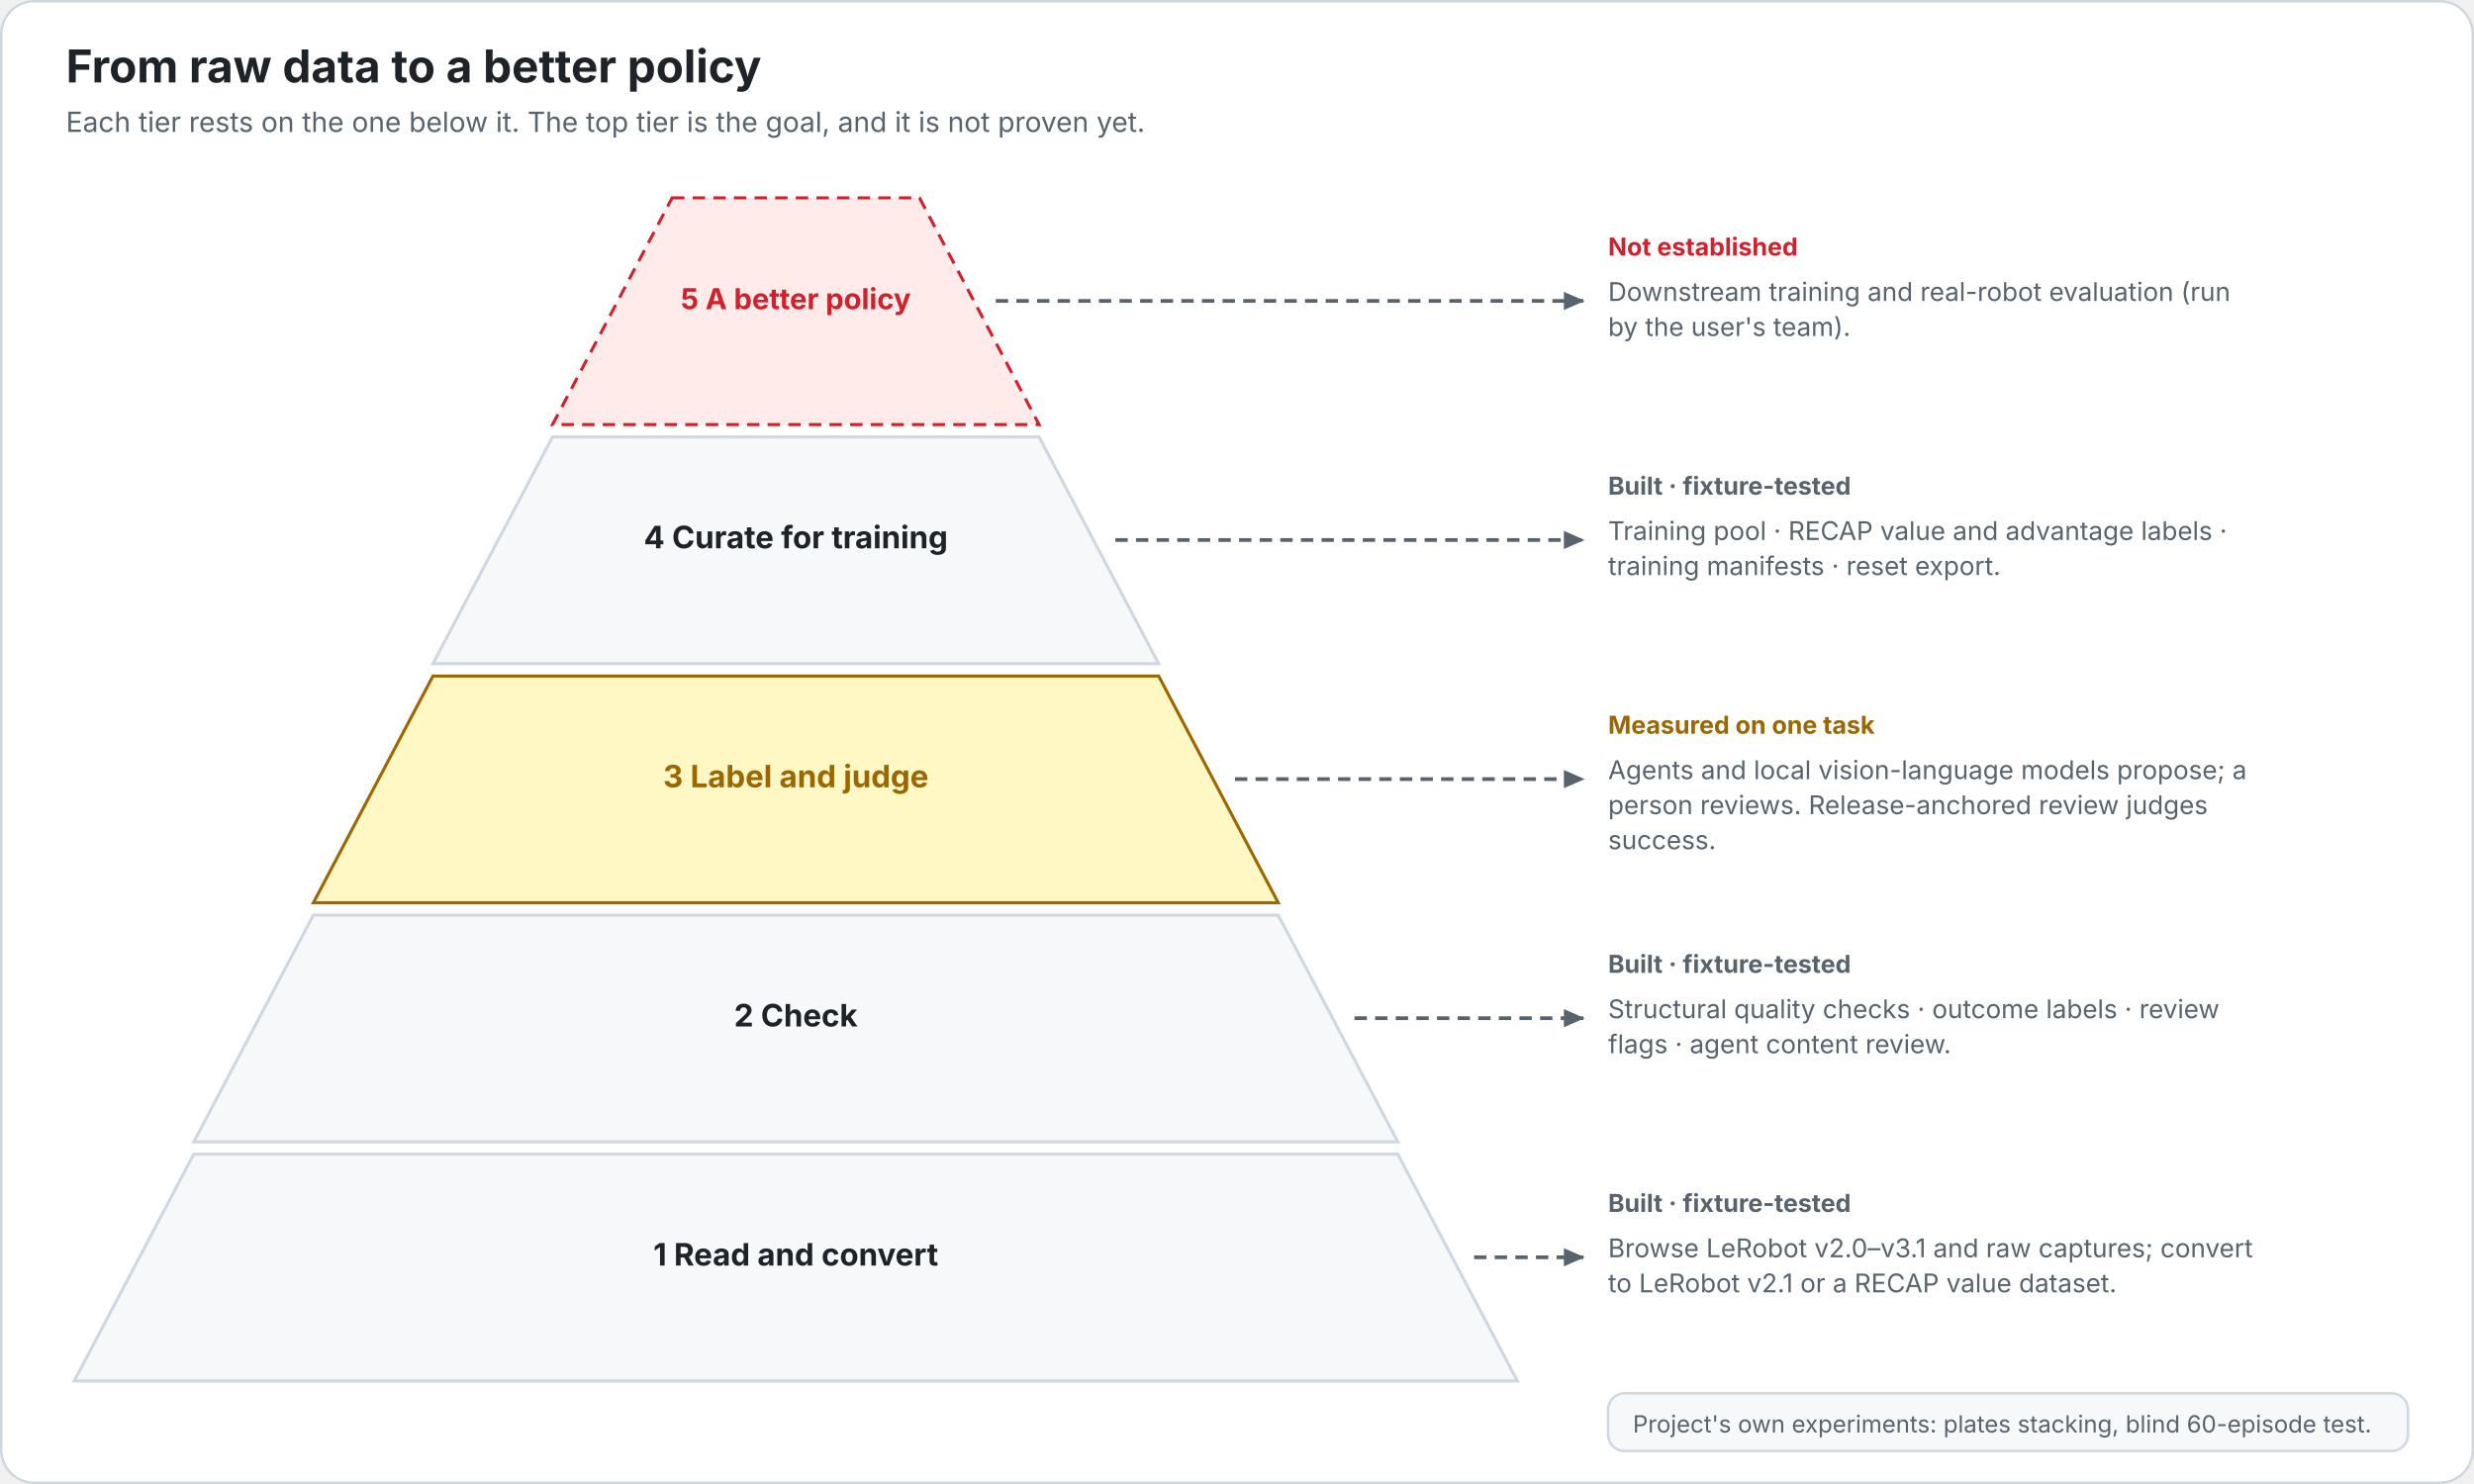
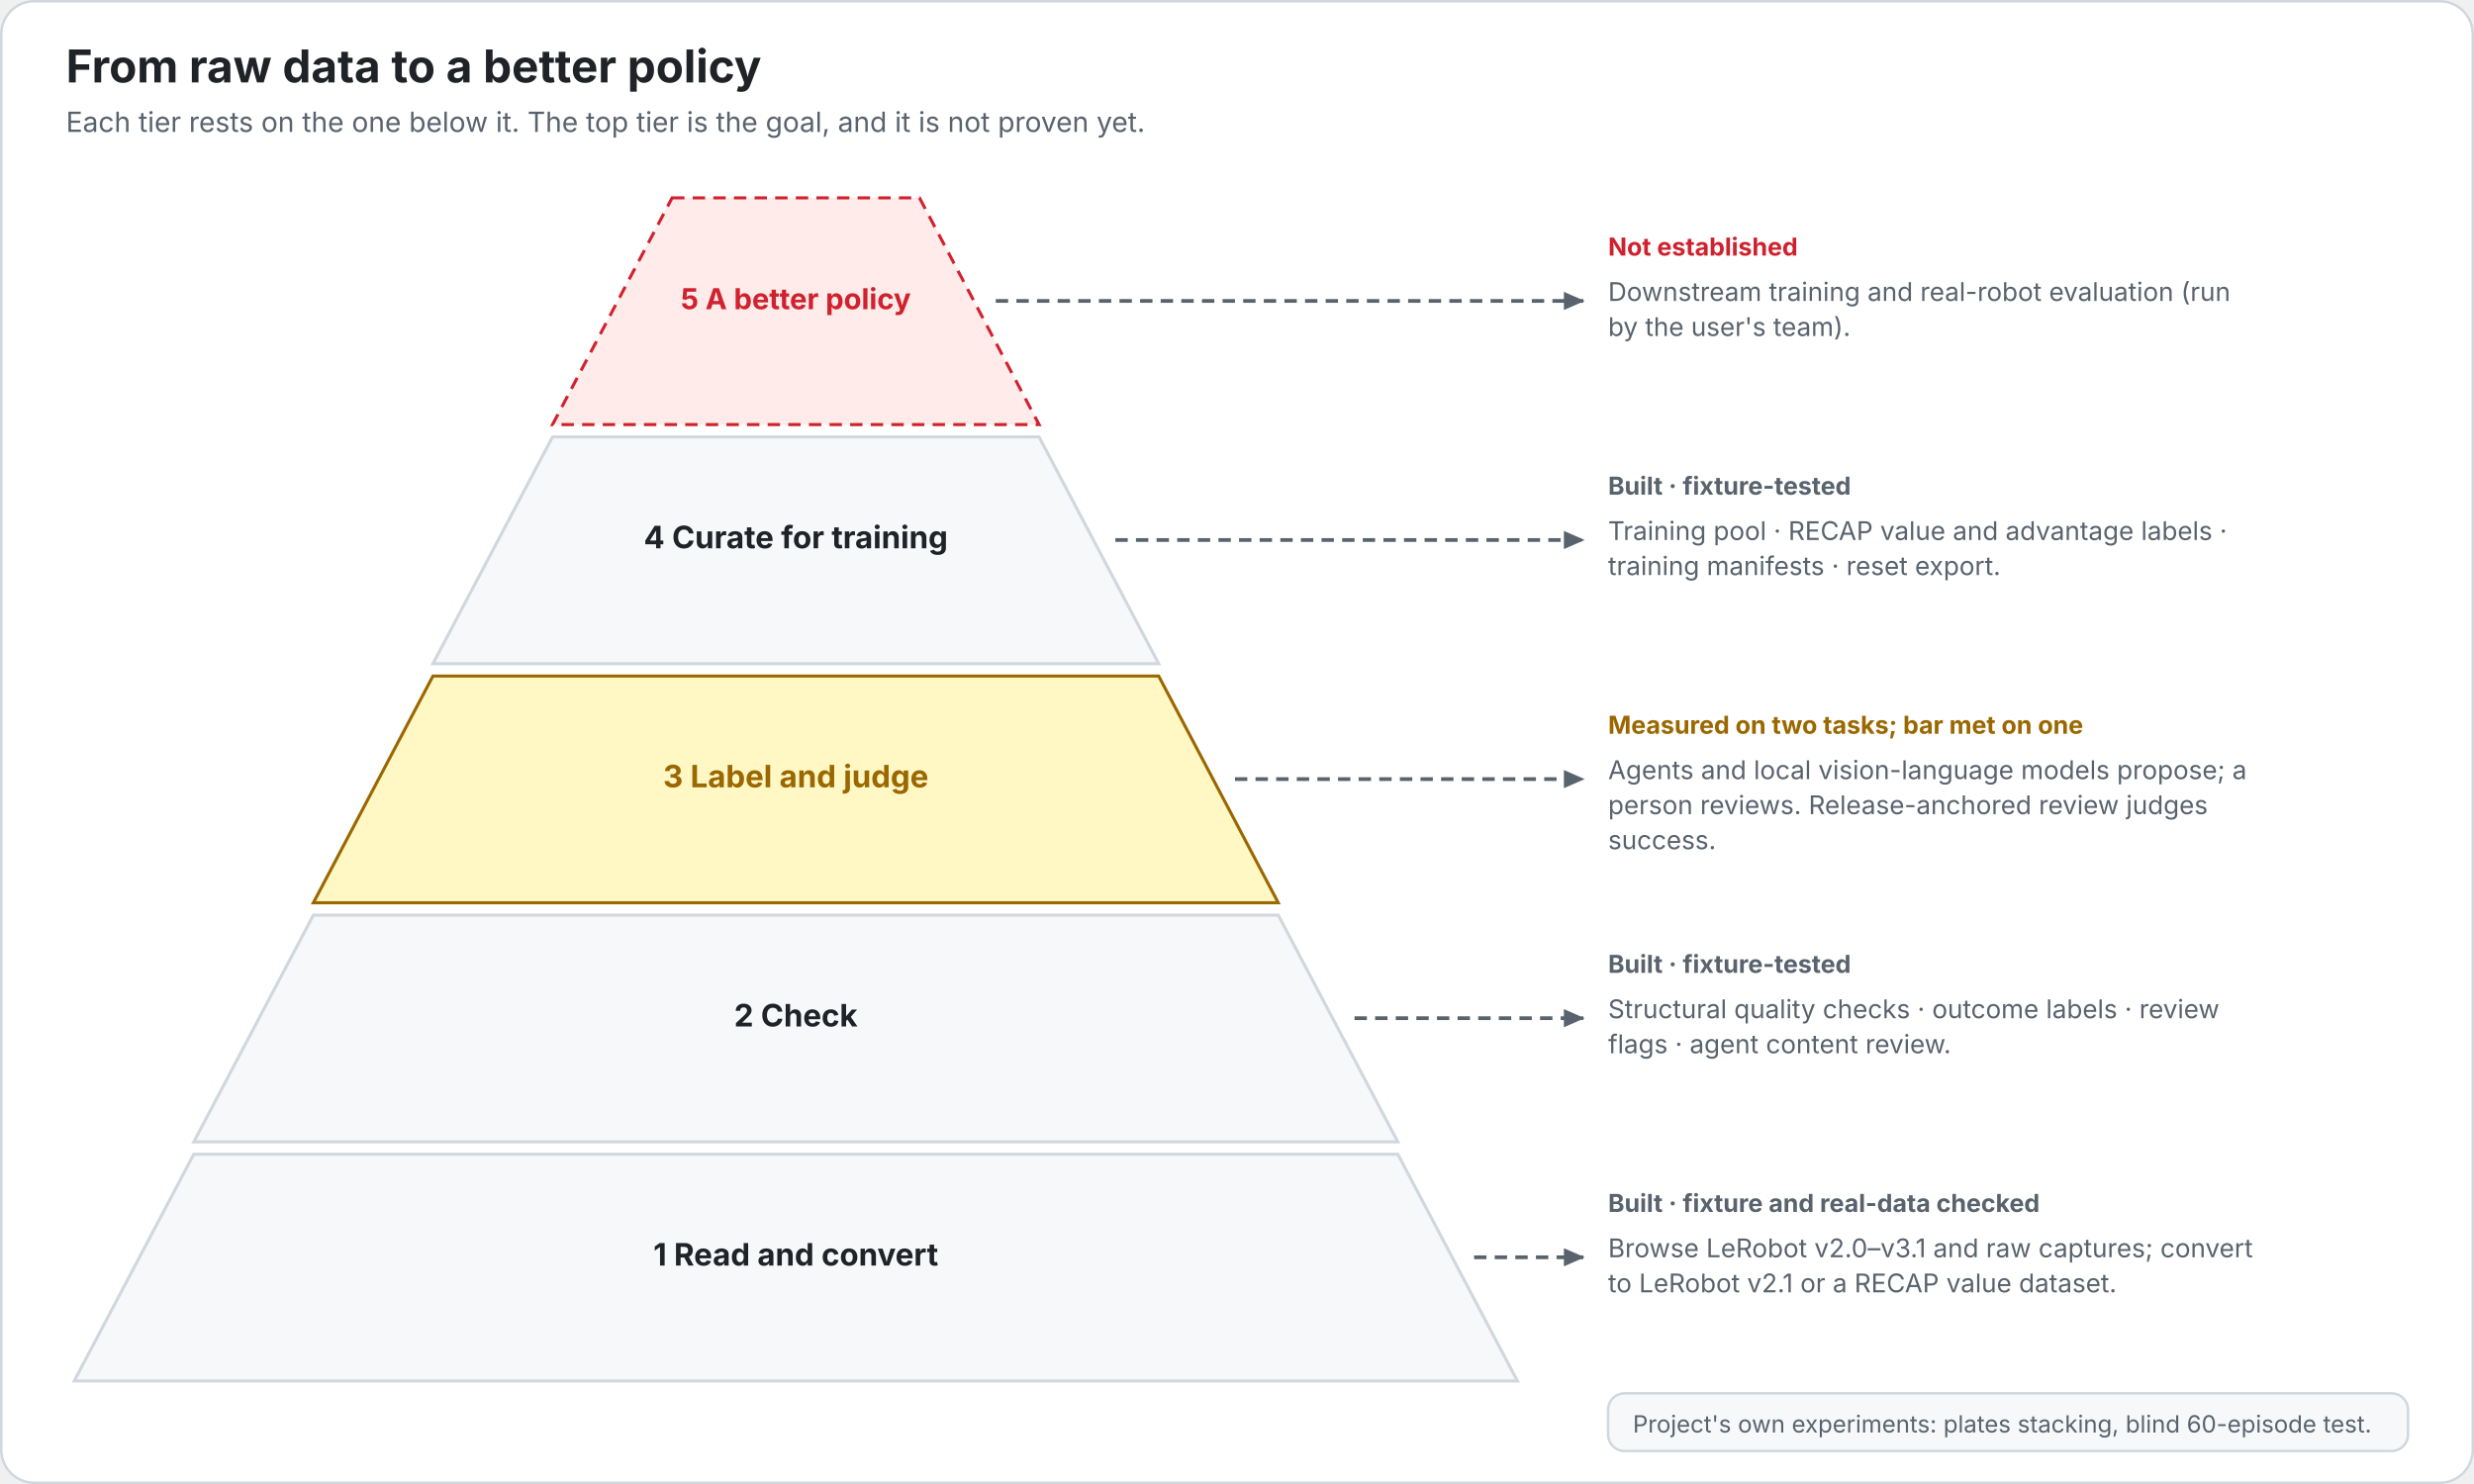
<svg xmlns="http://www.w3.org/2000/svg" viewBox="0 0 1200 720" width="1200" height="720" role="img" aria-labelledby="t d">
  <defs>
    <marker id="a_soft" viewBox="0 0 10 10" refX="8.5" refY="5" markerWidth="7" markerHeight="7" orient="auto">
      <path d="M1 1.5 L9 5 L1 8.5 Z" fill="#59636e" />
    </marker>
  </defs>
  <rect x="0.6" y="0.6" width="1198.8" height="718.8" rx="16" fill="#ffffff" stroke="#d0d7de" stroke-width="1.2" />
  <text x="32" y="40" font-family="Inter, -apple-system, 'Segoe UI', Roboto, 'Noto Sans', Helvetica, Arial, sans-serif" font-size="22" font-weight="700" text-anchor="start" fill="#1f2328">From raw data to a better policy</text>
  <text x="32" y="64" font-family="Inter, -apple-system, 'Segoe UI', Roboto, 'Noto Sans', Helvetica, Arial, sans-serif" font-size="13.5" font-weight="400" text-anchor="start" fill="#59636e">Each tier rests on the one below it. The top tier is the goal, and it is not proven yet.</text>
  <path d="M326 96 L446 96 L504 206 L268 206 Z" fill="#ffebe9" stroke="#cf222e" stroke-width="1.5" stroke-dasharray="6 4" />
  <text x="386" y="150.0" font-family="Inter, -apple-system, 'Segoe UI', Roboto, 'Noto Sans', Helvetica, Arial, sans-serif" font-size="14" font-weight="700" text-anchor="middle" fill="#cf222e">5  A better policy</text>
  <text x="780" y="124.0" font-family="Inter, -apple-system, 'Segoe UI', Roboto, 'Noto Sans', Helvetica, Arial, sans-serif" font-size="12" font-weight="700" text-anchor="start" fill="#cf222e">Not established</text>
  <text x="780" y="146.0" font-family="Inter, -apple-system, 'Segoe UI', Roboto, 'Noto Sans', Helvetica, Arial, sans-serif" font-size="12.5" font-weight="400" text-anchor="start" fill="#59636e">Downstream training and real-robot evaluation (run</text>
  <text x="780" y="163.0" font-family="Inter, -apple-system, 'Segoe UI', Roboto, 'Noto Sans', Helvetica, Arial, sans-serif" font-size="12.5" font-weight="400" text-anchor="start" fill="#59636e">by the user's team).</text>
  <path d="M483.0 146.0 L768 146.0" fill="none" stroke="#59636e" stroke-width="1.8" stroke-linejoin="round" stroke-dasharray="6 4" marker-end="url(#a_soft)" />
  <path d="M268 212 L504 212 L562 322 L210 322 Z" fill="#f6f8fa" stroke="#d0d7de" stroke-width="1.5" />
  <text x="386" y="266.0" font-family="Inter, -apple-system, 'Segoe UI', Roboto, 'Noto Sans', Helvetica, Arial, sans-serif" font-size="15" font-weight="700" text-anchor="middle" fill="#1f2328">4  Curate for training</text>
  <text x="780" y="240.0" font-family="Inter, -apple-system, 'Segoe UI', Roboto, 'Noto Sans', Helvetica, Arial, sans-serif" font-size="12" font-weight="700" text-anchor="start" fill="#59636e">Built · fixture-tested</text>
  <text x="780" y="262.0" font-family="Inter, -apple-system, 'Segoe UI', Roboto, 'Noto Sans', Helvetica, Arial, sans-serif" font-size="12.5" font-weight="400" text-anchor="start" fill="#59636e">Training pool · RECAP value and advantage labels ·</text>
  <text x="780" y="279.0" font-family="Inter, -apple-system, 'Segoe UI', Roboto, 'Noto Sans', Helvetica, Arial, sans-serif" font-size="12.5" font-weight="400" text-anchor="start" fill="#59636e">training manifests · reset export.</text>
  <path d="M541.0 262.0 L768 262.0" fill="none" stroke="#59636e" stroke-width="1.8" stroke-linejoin="round" stroke-dasharray="6 4" marker-end="url(#a_soft)" />
  <path d="M210 328 L562 328 L620 438 L152 438 Z" fill="#fff8c5" stroke="#9a6700" stroke-width="1.5" />
  <text x="386" y="382.0" font-family="Inter, -apple-system, 'Segoe UI', Roboto, 'Noto Sans', Helvetica, Arial, sans-serif" font-size="15" font-weight="700" text-anchor="middle" fill="#9a6700">3  Label and judge</text>
-   <text x="780" y="356.0" font-family="Inter, -apple-system, 'Segoe UI', Roboto, 'Noto Sans', Helvetica, Arial, sans-serif" font-size="12" font-weight="700" text-anchor="start" fill="#9a6700">Measured on one task</text>
+   <text x="780" y="356.0" font-family="Inter, -apple-system, 'Segoe UI', Roboto, 'Noto Sans', Helvetica, Arial, sans-serif" font-size="12" font-weight="700" text-anchor="start" fill="#9a6700">Measured on two tasks; bar met on one</text>
  <text x="780" y="378.0" font-family="Inter, -apple-system, 'Segoe UI', Roboto, 'Noto Sans', Helvetica, Arial, sans-serif" font-size="12.5" font-weight="400" text-anchor="start" fill="#59636e">Agents and local vision-language models propose; a</text>
  <text x="780" y="395.0" font-family="Inter, -apple-system, 'Segoe UI', Roboto, 'Noto Sans', Helvetica, Arial, sans-serif" font-size="12.5" font-weight="400" text-anchor="start" fill="#59636e">person reviews. Release-anchored review judges</text>
  <text x="780" y="412.0" font-family="Inter, -apple-system, 'Segoe UI', Roboto, 'Noto Sans', Helvetica, Arial, sans-serif" font-size="12.5" font-weight="400" text-anchor="start" fill="#59636e">success.</text>
  <path d="M599.0 378.0 L768 378.0" fill="none" stroke="#59636e" stroke-width="1.8" stroke-linejoin="round" stroke-dasharray="6 4" marker-end="url(#a_soft)" />
  <path d="M152 444 L620 444 L678 554 L94 554 Z" fill="#f6f8fa" stroke="#d0d7de" stroke-width="1.5" />
  <text x="386" y="498.0" font-family="Inter, -apple-system, 'Segoe UI', Roboto, 'Noto Sans', Helvetica, Arial, sans-serif" font-size="15" font-weight="700" text-anchor="middle" fill="#1f2328">2  Check</text>
  <text x="780" y="472.0" font-family="Inter, -apple-system, 'Segoe UI', Roboto, 'Noto Sans', Helvetica, Arial, sans-serif" font-size="12" font-weight="700" text-anchor="start" fill="#59636e">Built · fixture-tested</text>
  <text x="780" y="494.0" font-family="Inter, -apple-system, 'Segoe UI', Roboto, 'Noto Sans', Helvetica, Arial, sans-serif" font-size="12.5" font-weight="400" text-anchor="start" fill="#59636e">Structural quality checks · outcome labels · review</text>
  <text x="780" y="511.0" font-family="Inter, -apple-system, 'Segoe UI', Roboto, 'Noto Sans', Helvetica, Arial, sans-serif" font-size="12.5" font-weight="400" text-anchor="start" fill="#59636e">flags · agent content review.</text>
  <path d="M657.0 494.0 L768 494.0" fill="none" stroke="#59636e" stroke-width="1.8" stroke-linejoin="round" stroke-dasharray="6 4" marker-end="url(#a_soft)" />
  <path d="M94 560 L678 560 L736 670 L36 670 Z" fill="#f6f8fa" stroke="#d0d7de" stroke-width="1.5" />
  <text x="386" y="614.0" font-family="Inter, -apple-system, 'Segoe UI', Roboto, 'Noto Sans', Helvetica, Arial, sans-serif" font-size="15" font-weight="700" text-anchor="middle" fill="#1f2328">1  Read and convert</text>
-   <text x="780" y="588.0" font-family="Inter, -apple-system, 'Segoe UI', Roboto, 'Noto Sans', Helvetica, Arial, sans-serif" font-size="12" font-weight="700" text-anchor="start" fill="#59636e">Built · fixture-tested</text>
+   <text x="780" y="588.0" font-family="Inter, -apple-system, 'Segoe UI', Roboto, 'Noto Sans', Helvetica, Arial, sans-serif" font-size="12" font-weight="700" text-anchor="start" fill="#59636e">Built · fixture and real-data checked</text>
  <text x="780" y="610.0" font-family="Inter, -apple-system, 'Segoe UI', Roboto, 'Noto Sans', Helvetica, Arial, sans-serif" font-size="12.5" font-weight="400" text-anchor="start" fill="#59636e">Browse LeRobot v2.0–v3.1 and raw captures; convert</text>
  <text x="780" y="627.0" font-family="Inter, -apple-system, 'Segoe UI', Roboto, 'Noto Sans', Helvetica, Arial, sans-serif" font-size="12.5" font-weight="400" text-anchor="start" fill="#59636e">to LeRobot v2.1 or a RECAP value dataset.</text>
  <path d="M715.0 610.0 L768 610.0" fill="none" stroke="#59636e" stroke-width="1.8" stroke-linejoin="round" stroke-dasharray="6 4" marker-end="url(#a_soft)" />
  <rect x="780" y="676" width="388" height="28" rx="8" fill="#f6f8fa" stroke="#d0d7de" stroke-width="1.2" />
  <text x="792" y="695" font-family="Inter, -apple-system, 'Segoe UI', Roboto, 'Noto Sans', Helvetica, Arial, sans-serif" font-size="11.5" font-weight="400" text-anchor="start" fill="#59636e">Project's own experiments: plates stacking, blind 60-episode test.</text>
</svg>
